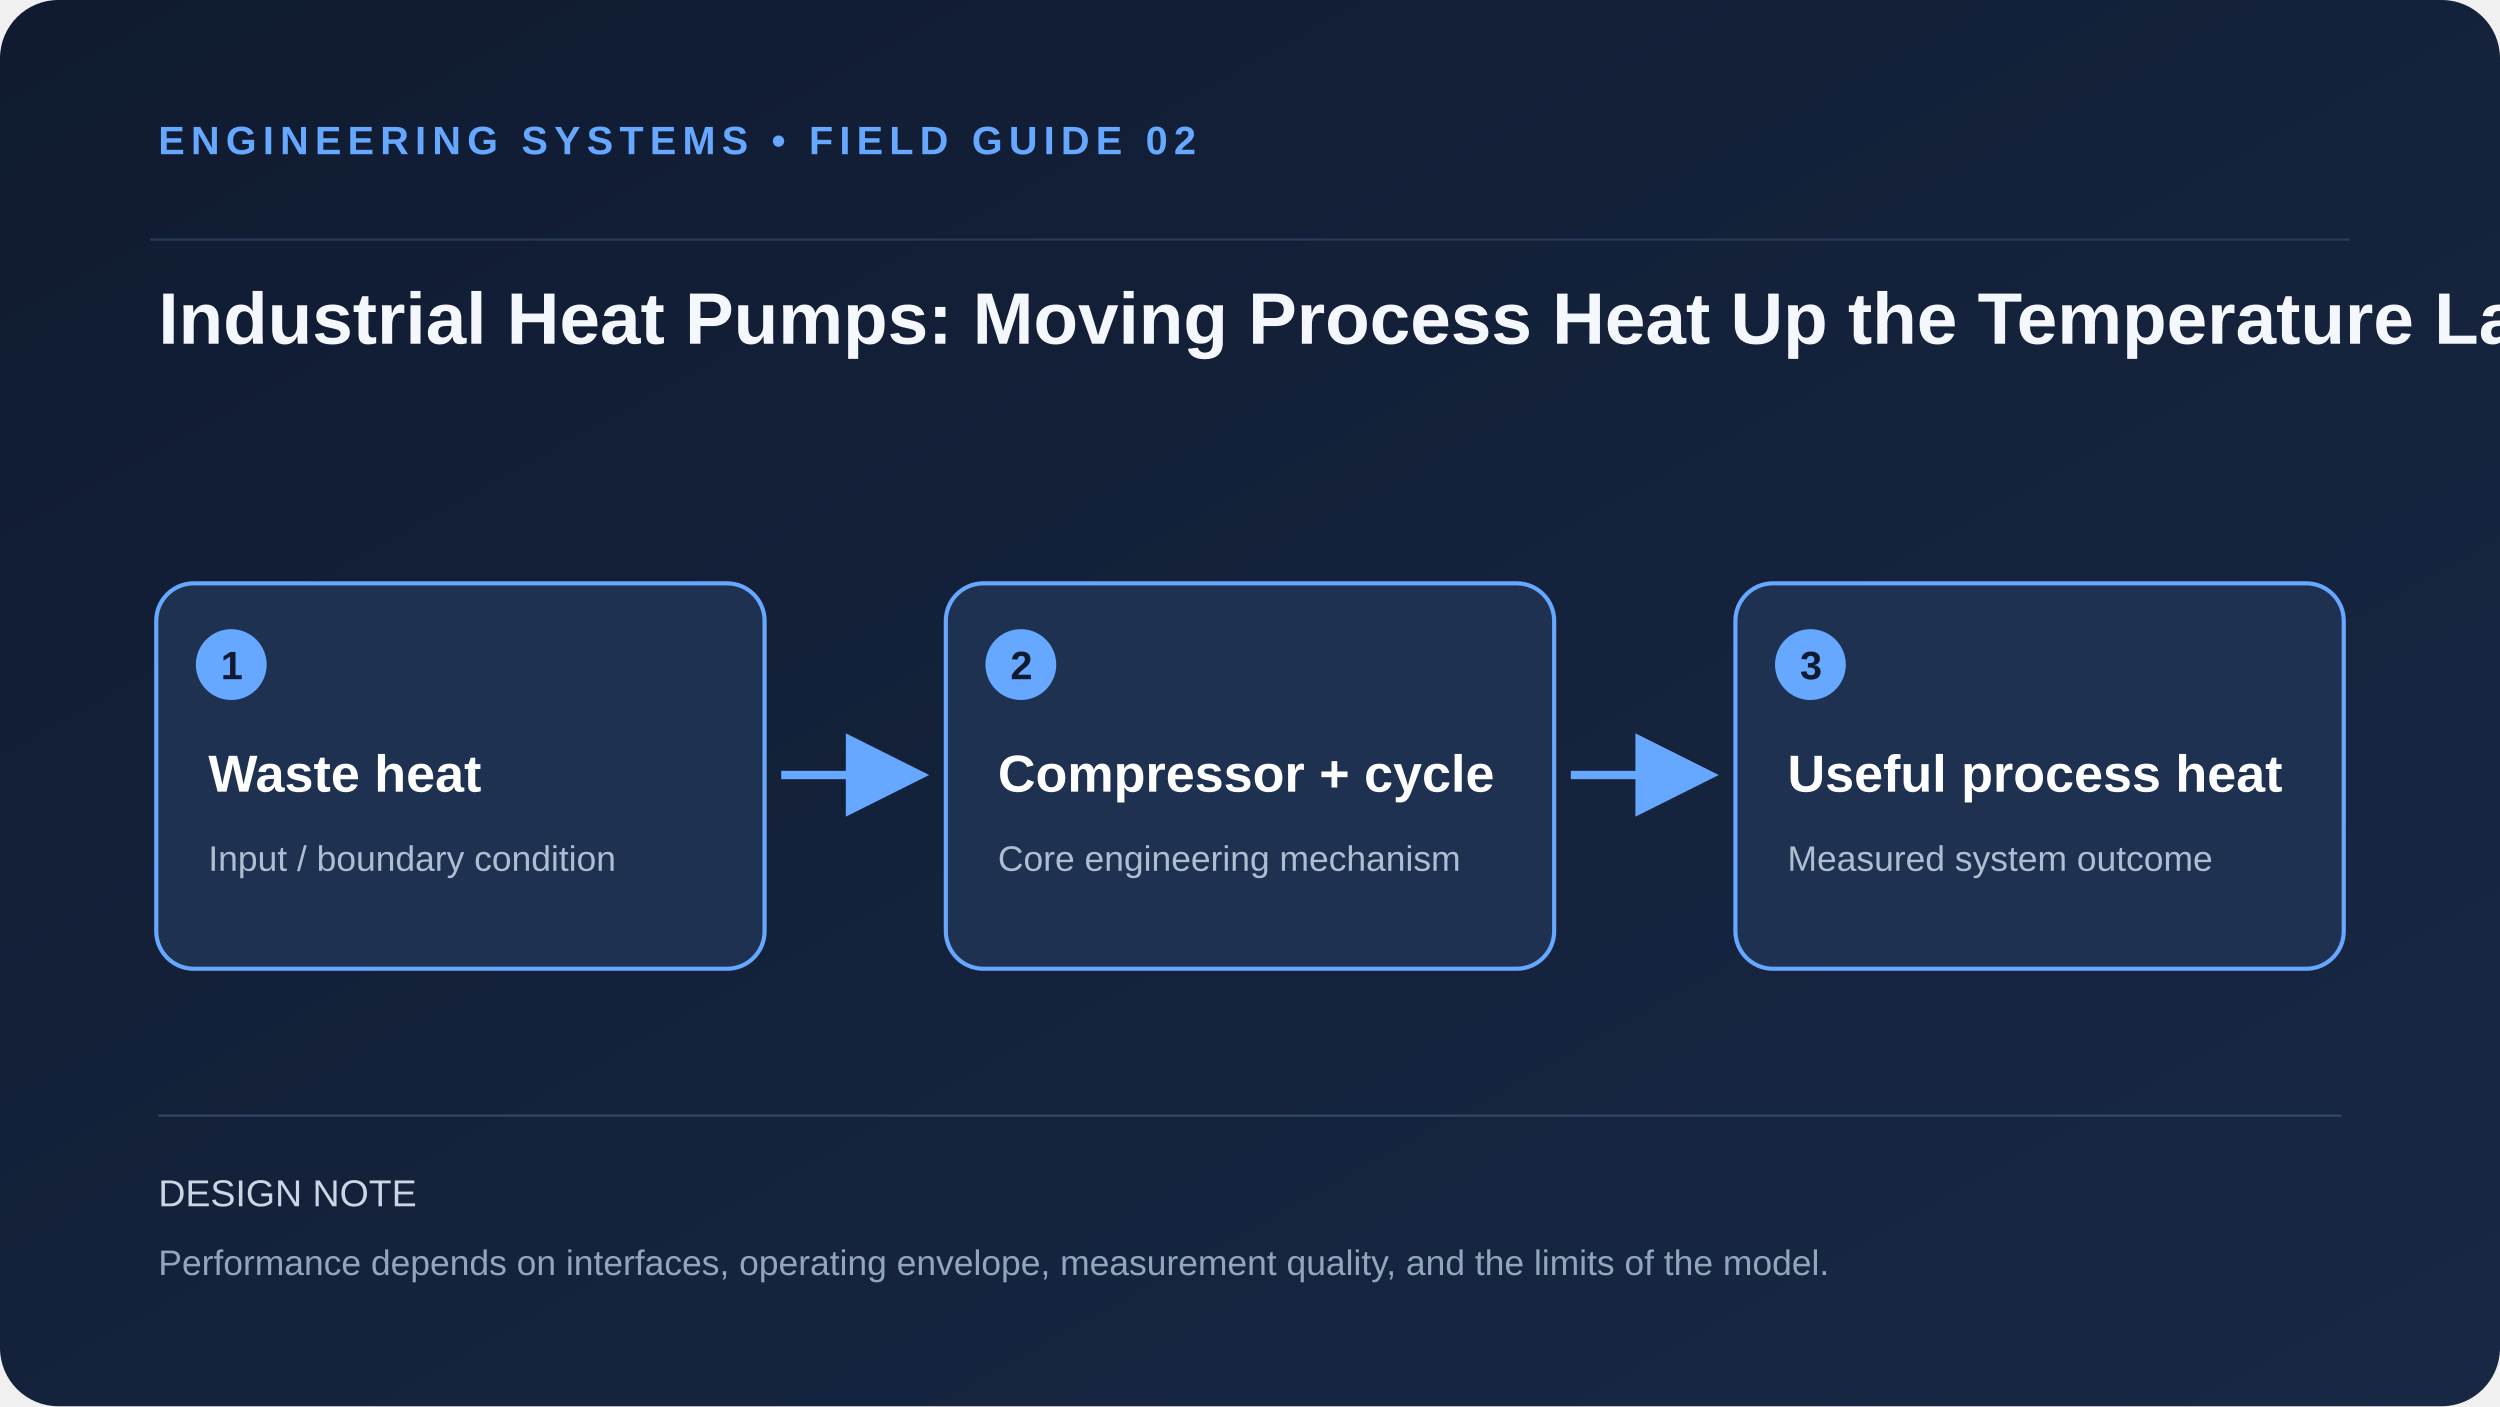
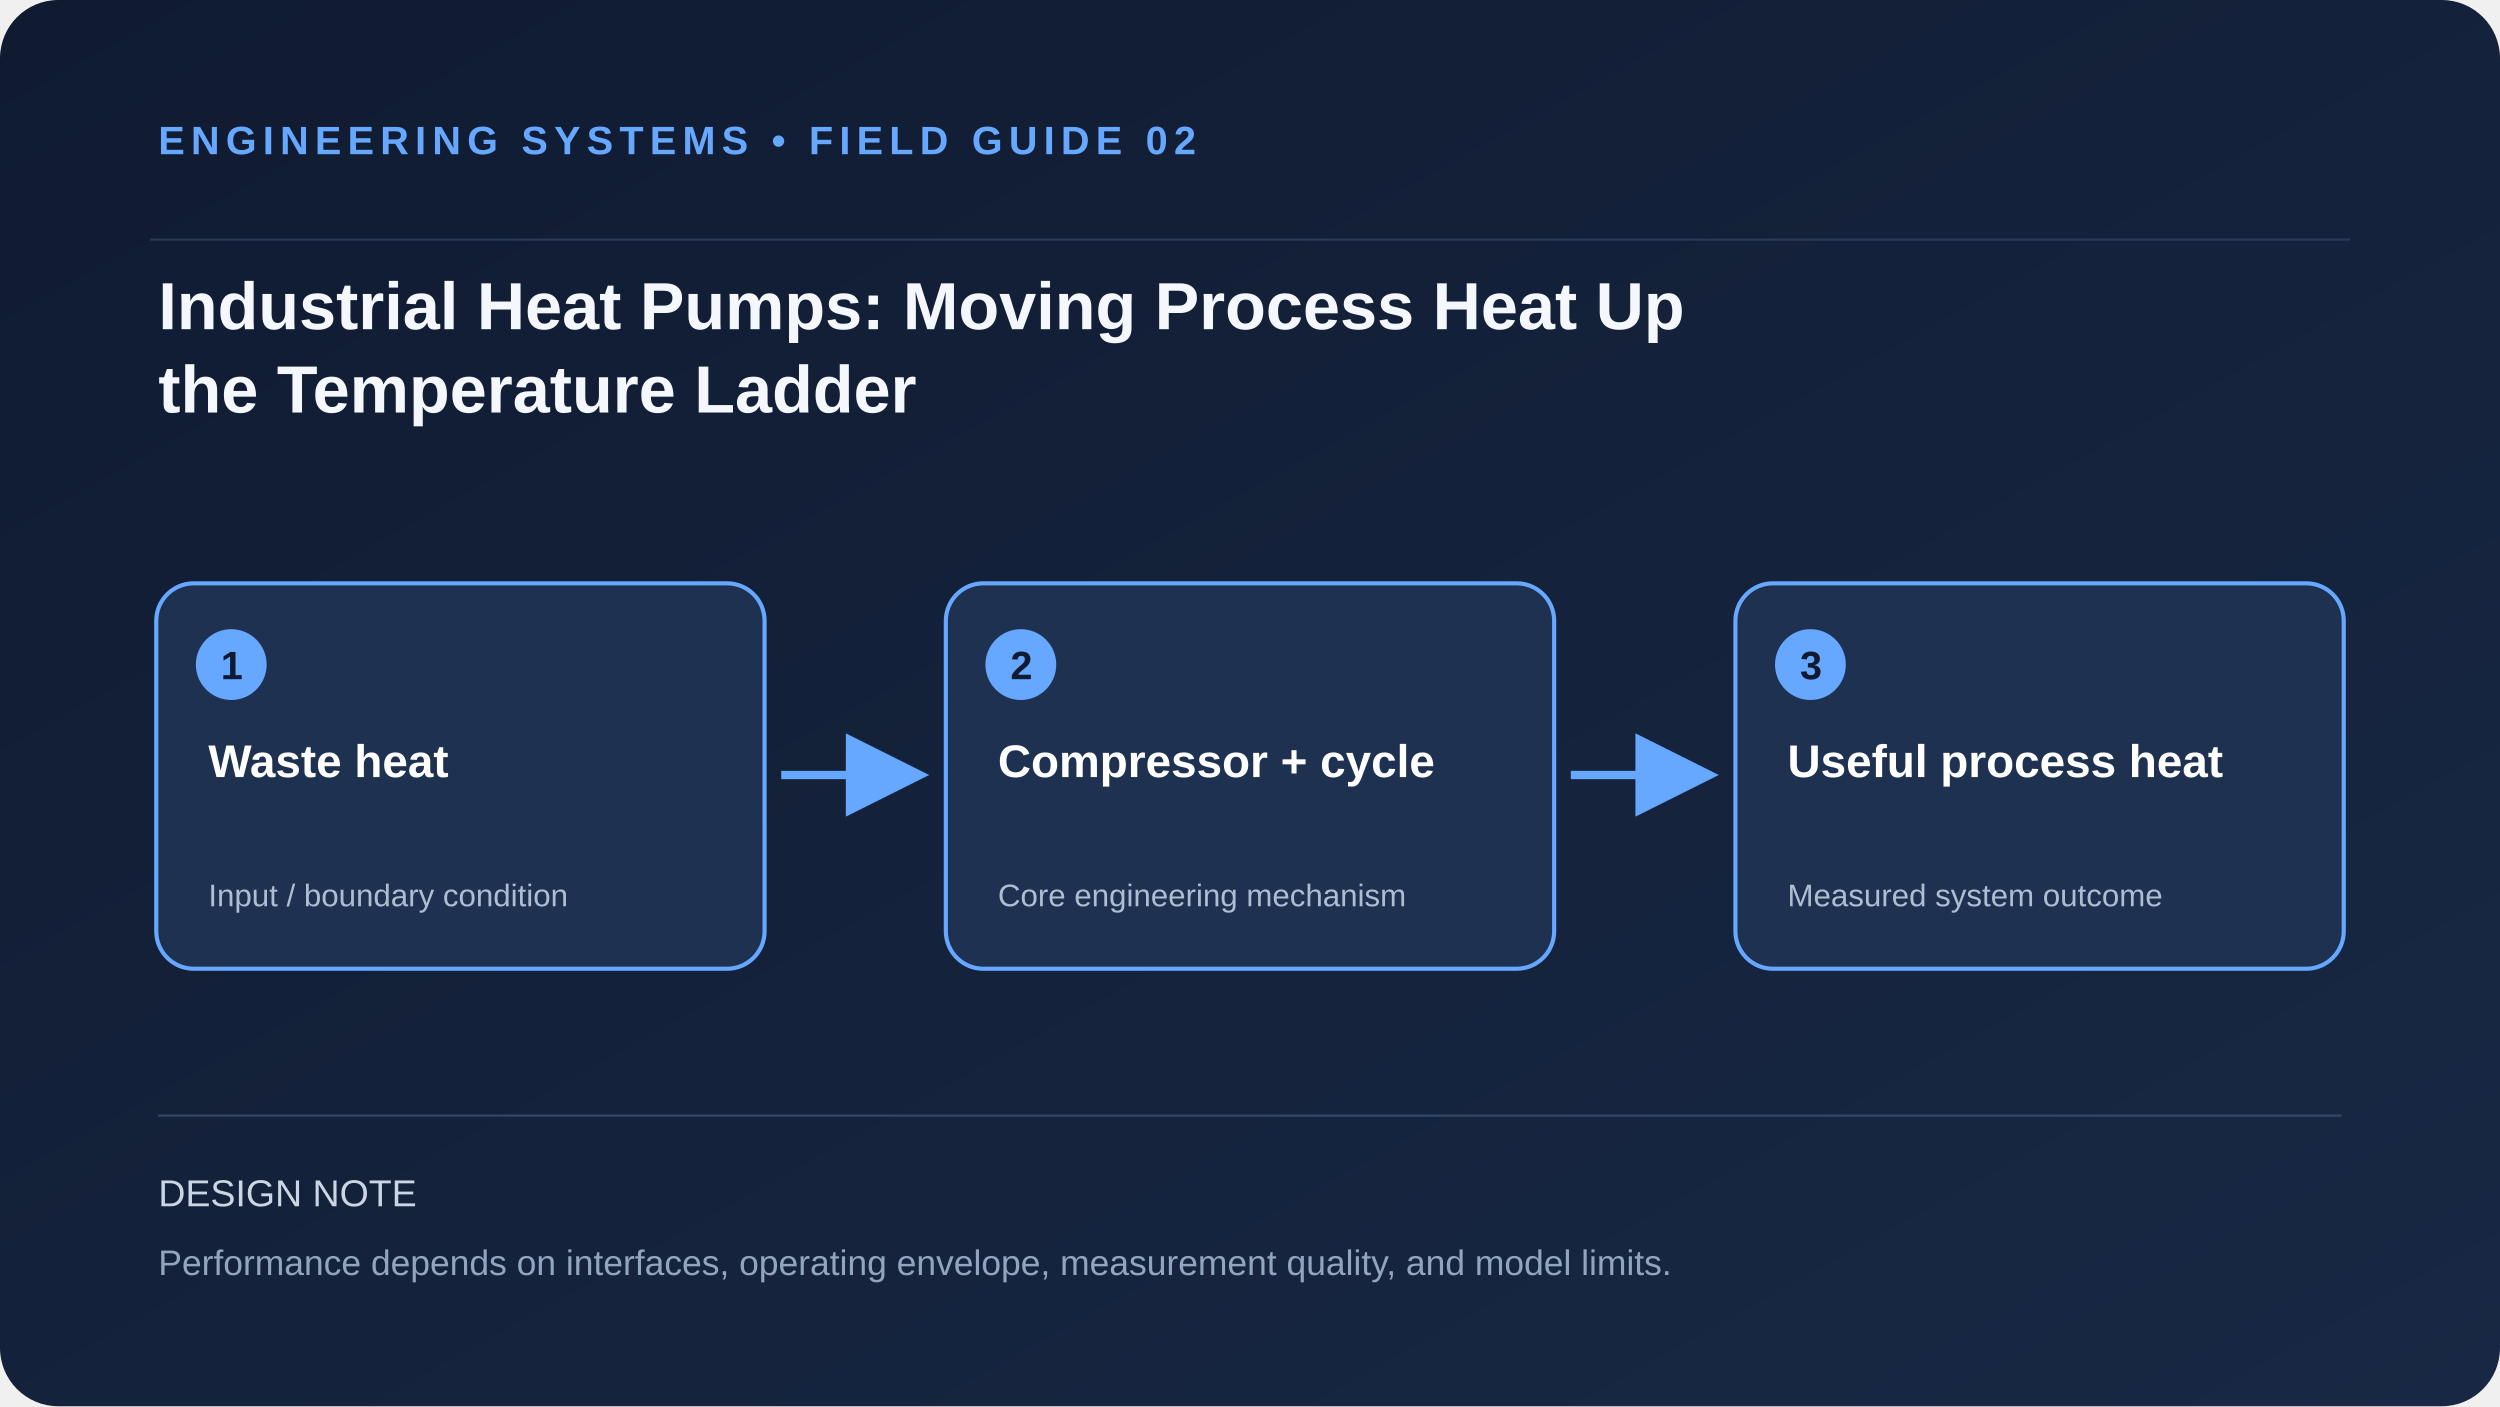
<svg xmlns="http://www.w3.org/2000/svg" width="1200" height="675" viewBox="0 0 1200 675" role="img" aria-labelledby="t d">
  <defs>
    <linearGradient id="bg" x2="1" y2="1">
      <stop stop-color="#101b31" />
      <stop offset="1" stop-color="#182844" />
    </linearGradient>
    <marker id="arrow" markerWidth="10" markerHeight="10" refX="8" refY="5" orient="auto">
      <path d="M0 0L10 5L0 10z" fill="#66a7ff" />
    </marker>
  </defs>
  <rect width="1200" height="675" rx="28" fill="url(#bg)" />
  <path d="M72 115H1128" stroke="#2a3b59" />
  <text x="76" y="74" fill="#66a7ff" font-family="Arial,sans-serif" font-size="19" font-weight="700" letter-spacing="3">ENGINEERING SYSTEMS • FIELD GUIDE 02</text>
-   <text x="76" y="165" fill="#f4f7fb" font-family="Arial,sans-serif" font-size="35" font-weight="700">Industrial Heat Pumps: Moving Process Heat Up the Temperature Ladder</text>
+   <text x="76" y="158" fill="#f4f7fb" font-family="Arial,sans-serif" font-size="32" font-weight="700">
+     <tspan x="76" dy="0">Industrial Heat Pumps: Moving Process Heat Up</tspan>
+     <tspan x="76" dy="40">the Temperature Ladder</tspan>
+   </text>
  <g font-family="Arial,sans-serif">
    <rect x="75" y="280" width="292" height="185" rx="18" fill="#1e3150" stroke="#66a7ff" stroke-width="2" />
    <circle cx="111" cy="319" r="17" fill="#66a7ff" />
    <text x="106" y="326" fill="#101b31" font-size="19" font-weight="700">1</text>
-     <text x="100" y="380" fill="#fff" font-size="25" font-weight="700">Waste heat</text>
-     <text x="100" y="418" fill="#aebed2" font-size="17">Input / boundary condition</text>
+     <text x="100" y="373" fill="#fff" font-size="22" font-weight="700">
+       <tspan x="100" dy="0">Waste heat</tspan>
+     </text>
+     <text x="100" y="435" fill="#aebed2" font-size="15">Input / boundary condition</text>
    <rect x="454" y="280" width="292" height="185" rx="18" fill="#1e3150" stroke="#66a7ff" stroke-width="2" />
    <circle cx="490" cy="319" r="17" fill="#66a7ff" />
    <text x="485" y="326" fill="#101b31" font-size="19" font-weight="700">2</text>
-     <text x="479" y="380" fill="#fff" font-size="25" font-weight="700">Compressor + cycle</text>
-     <text x="479" y="418" fill="#aebed2" font-size="17">Core engineering mechanism</text>
+     <text x="479" y="373" fill="#fff" font-size="22" font-weight="700">
+       <tspan x="479" dy="0">Compressor + cycle</tspan>
+     </text>
+     <text x="479" y="435" fill="#aebed2" font-size="15">Core engineering mechanism</text>
    <rect x="833" y="280" width="292" height="185" rx="18" fill="#1e3150" stroke="#66a7ff" stroke-width="2" />
    <circle cx="869" cy="319" r="17" fill="#66a7ff" />
    <text x="864" y="326" fill="#101b31" font-size="19" font-weight="700">3</text>
-     <text x="858" y="380" fill="#fff" font-size="25" font-weight="700">Useful process heat</text>
-     <text x="858" y="418" fill="#aebed2" font-size="17">Measured system outcome</text>
+     <text x="858" y="373" fill="#fff" font-size="22" font-weight="700">
+       <tspan x="858" dy="0">Useful process heat</tspan>
+     </text>
+     <text x="858" y="435" fill="#aebed2" font-size="15">Measured system outcome</text>
    <path d="M375 372H438" stroke="#66a7ff" stroke-width="4" marker-end="url(#arrow)" />
    <path d="M754 372H817" stroke="#66a7ff" stroke-width="4" marker-end="url(#arrow)" />
  </g>
  <rect x="76" y="535" width="1048" height="1" fill="#344967" />
  <text x="76" y="579" fill="#cbd6e4" font-family="Arial,sans-serif" font-size="18">DESIGN NOTE</text>
-   <text x="76" y="612" fill="#91a5bd" font-family="Arial,sans-serif" font-size="17">Performance depends on interfaces, operating envelope, measurement quality, and the limits of the model.</text>
+   <text x="76" y="612" fill="#91a5bd" font-family="Arial,sans-serif" font-size="17">Performance depends on interfaces, operating envelope, measurement quality, and model limits.</text>
</svg>
